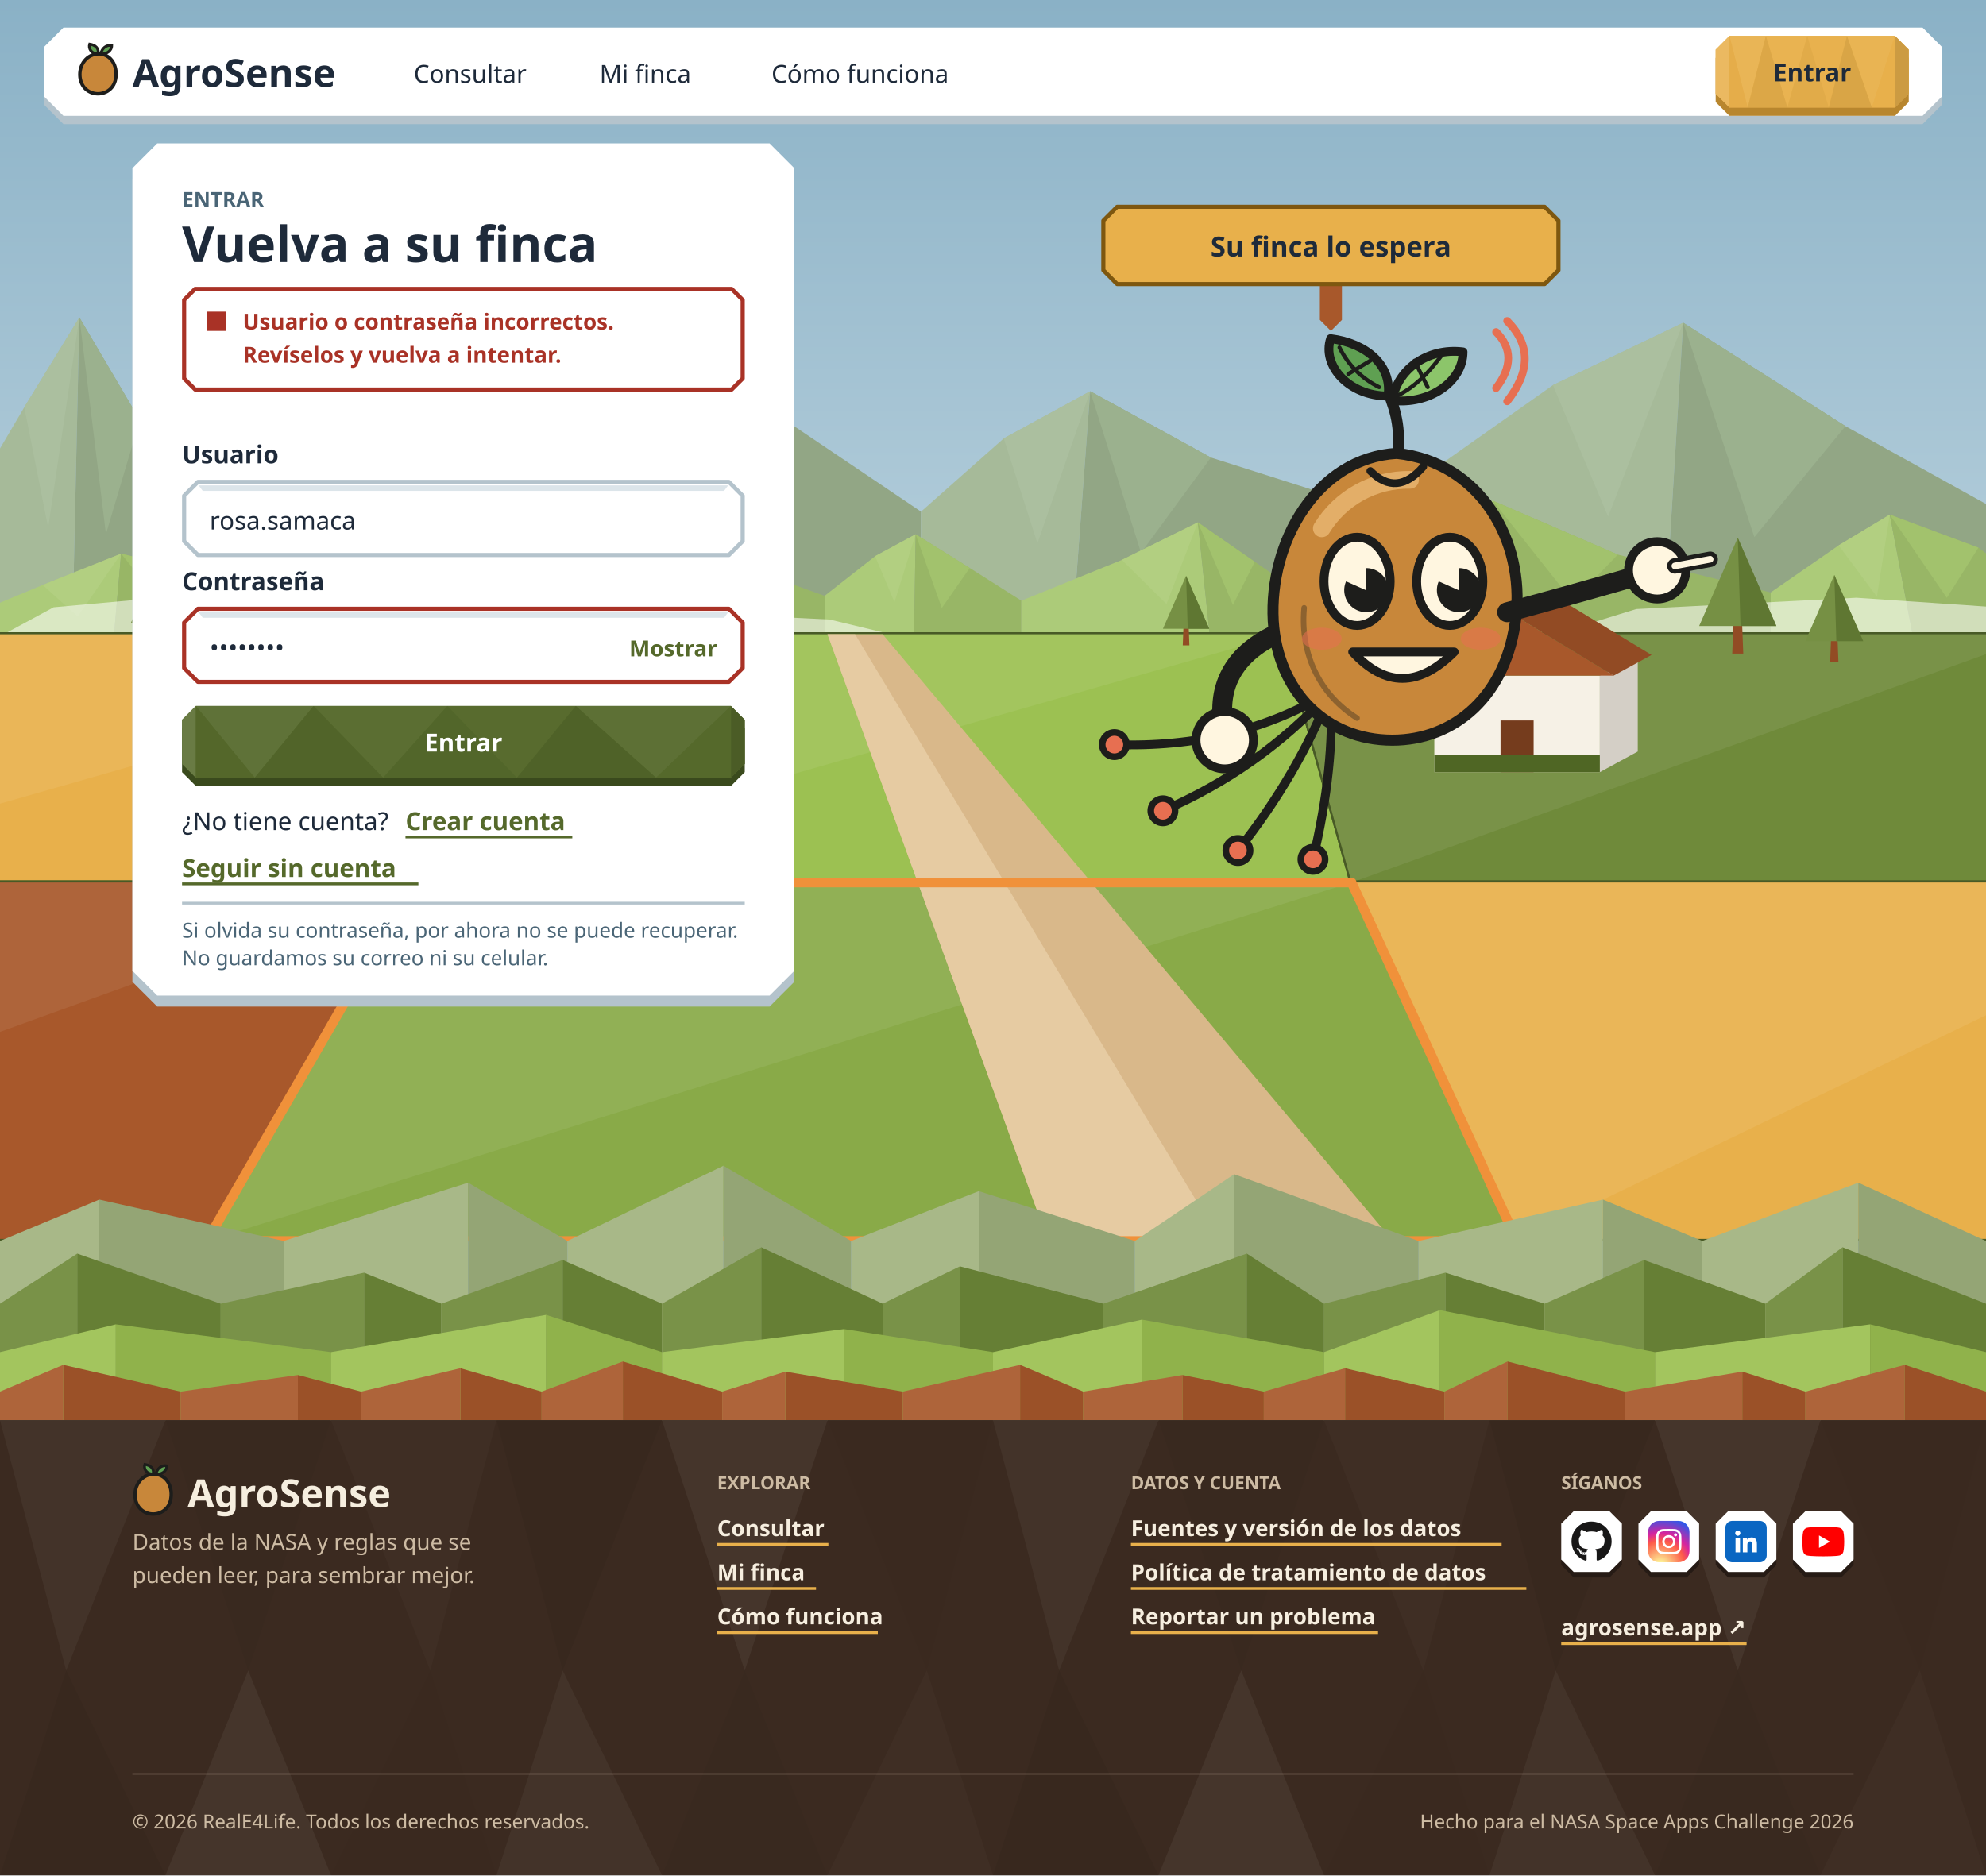
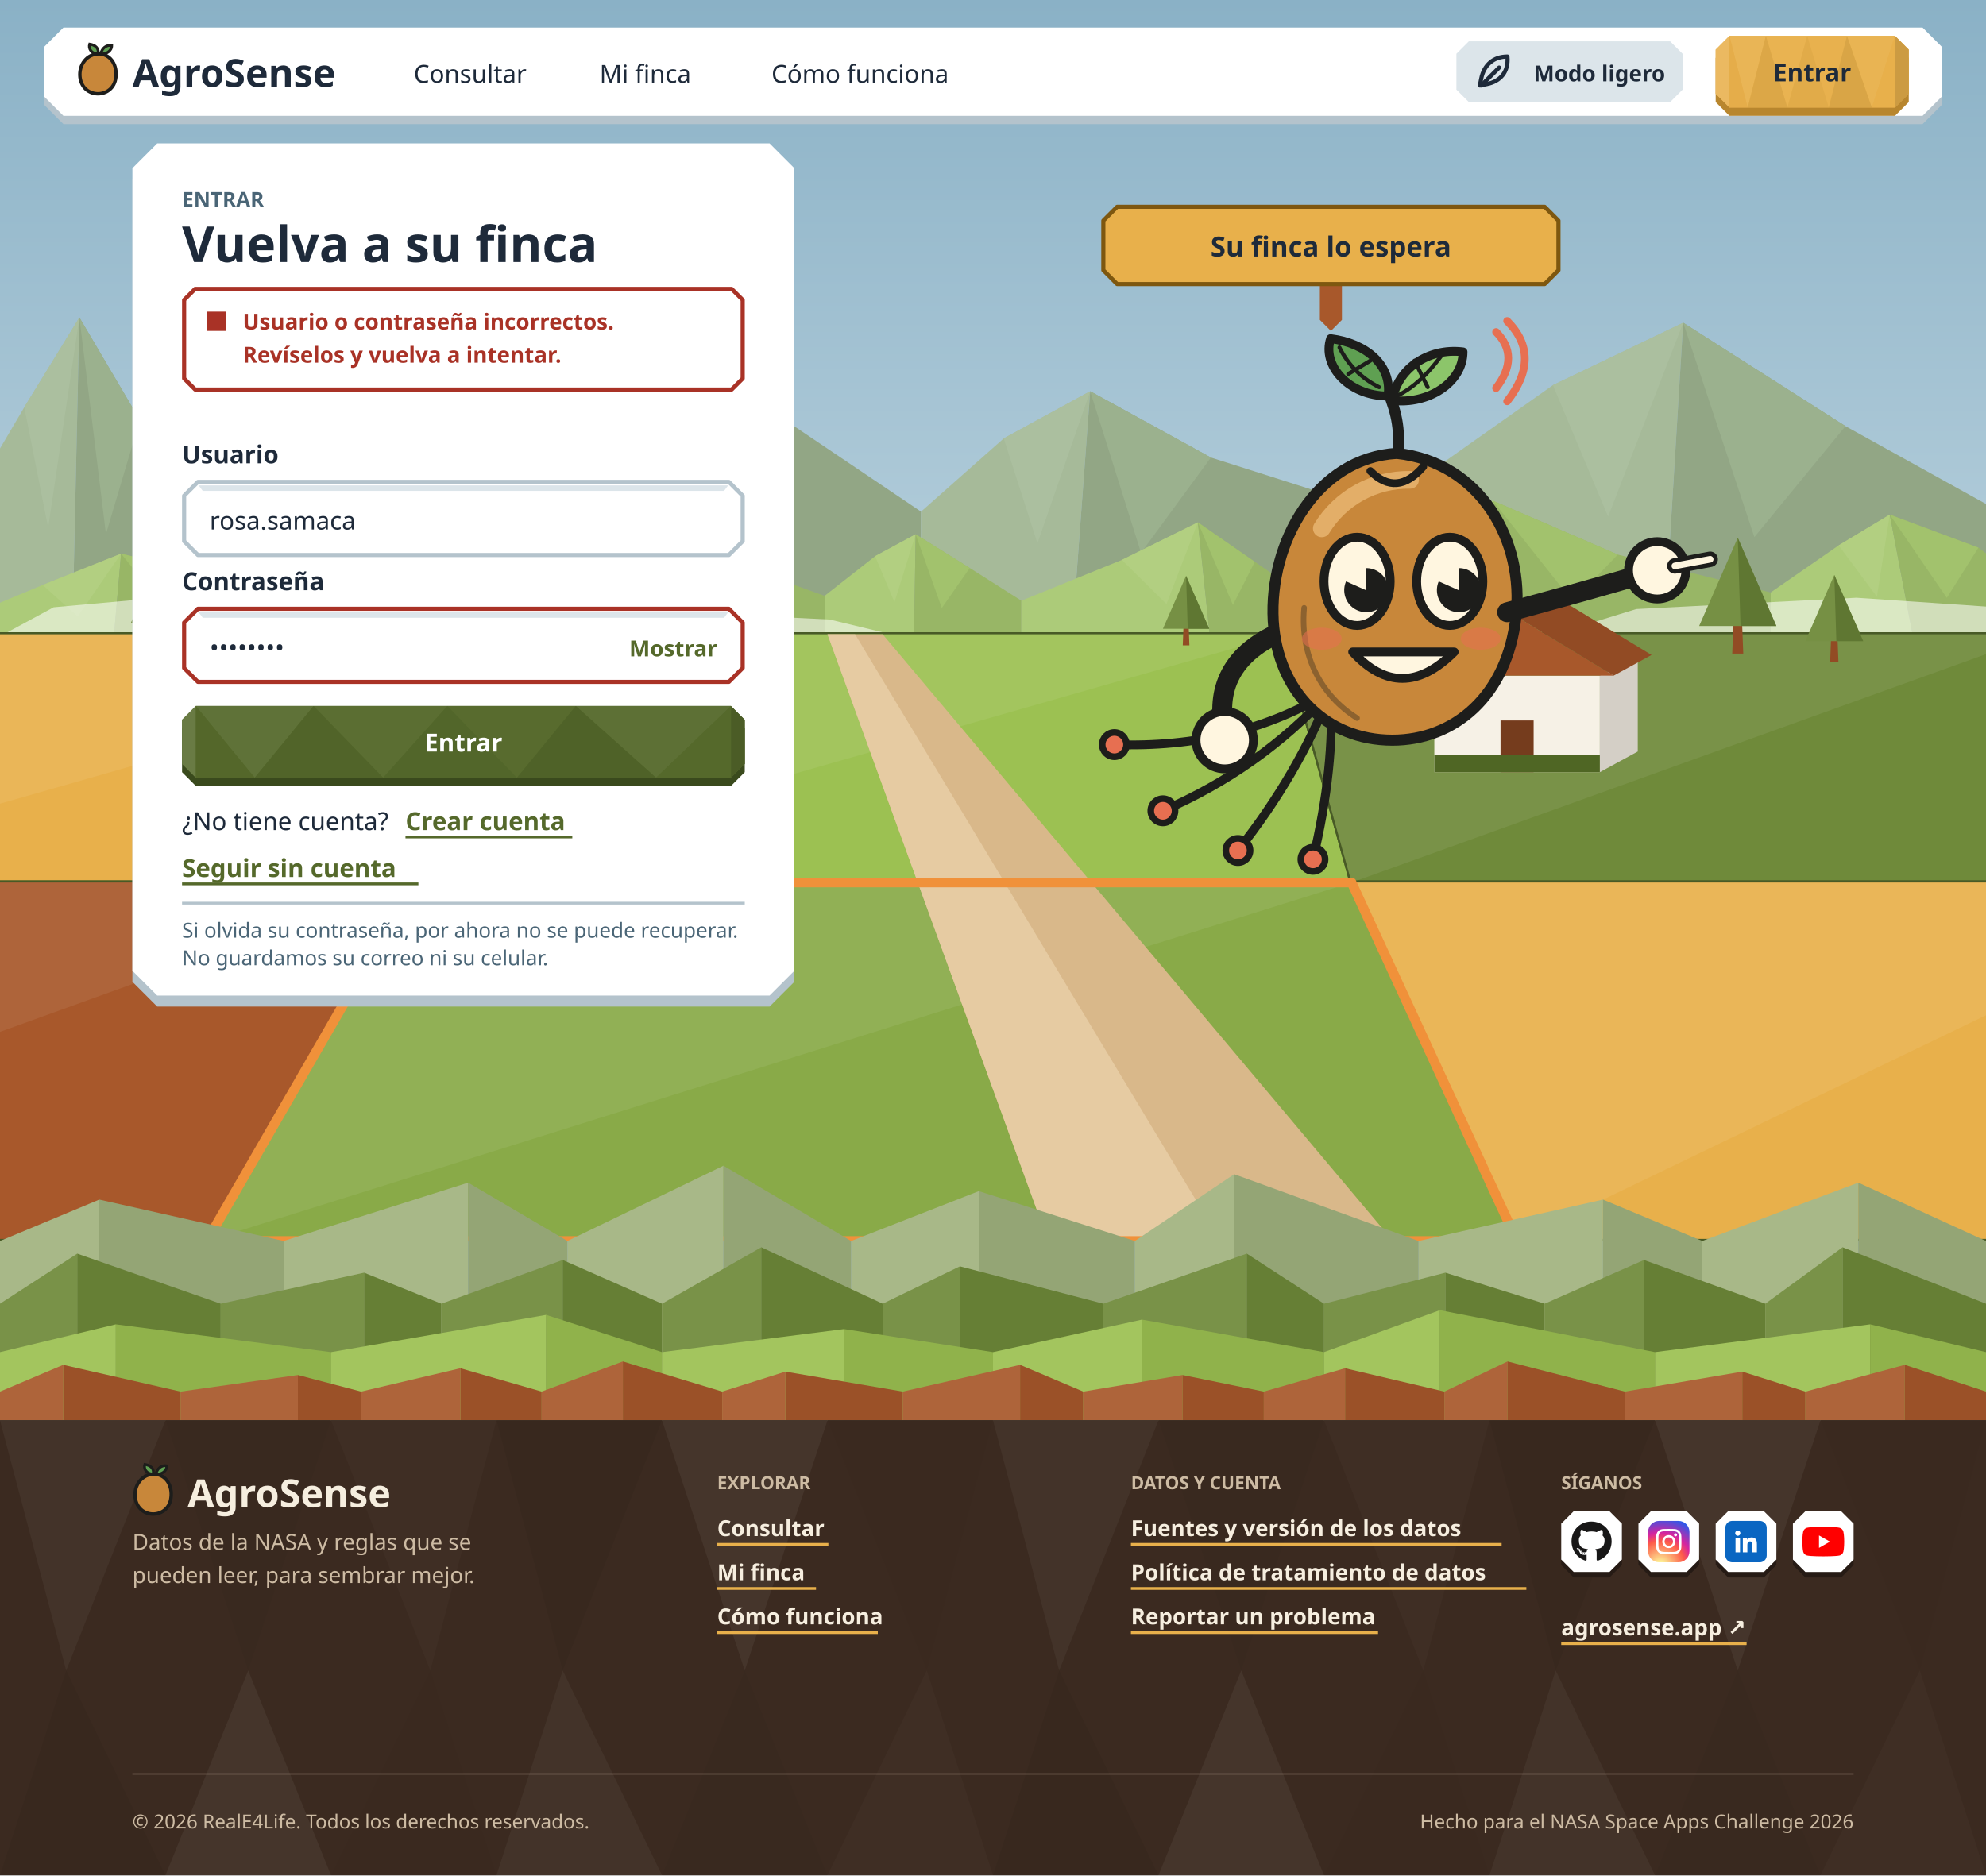
<svg xmlns="http://www.w3.org/2000/svg" width="1440" height="1360" viewBox="0 0 1440 1360">
  <rect width="1440" height="1360" fill="#8FA9B8" />
  <defs>
    <clipPath id="recorte-login-e">
      <rect width="1440" height="900" />
    </clipPath>
  </defs>
  <g id="fondo" clip-path="url(#recorte-login-e)">
    <g transform="translate(0 0) scale(1)">
      <g id="cielo">
        <defs>
          <linearGradient id="cielo-vereda" x1="0" y1="0" x2="0" y2="1">
            <stop offset="0" stop-color="#8AB1C6" />
            <stop offset="1" stop-color="#E0ECF1" />
          </linearGradient>
        </defs>
        <rect width="1440" height="900" fill="url(#cielo-vereda)" />
      </g>
      <g id="lejano">
        <polygon points="-40,393.222 17.606,295.331 57.566,230.245 52.22,470 -40,470" fill="#A6BA99" />
        <polygon points="57.566,230.245 101.401,304.605 158.177,381.239 158.177,470 52.22,470" fill="#92A685" />
        <polygon points="17.606,295.331 57.566,230.245 34.913,382.666" fill="#ABBF9F" />
        <polygon points="57.566,230.245 101.401,304.605 76.811,387.302" fill="#9BB18E" />
        <polygon points="158.177,381.239 303.641,266.091 410.507,187.566 409.388,470 158.177,470" fill="#A6BA99" />
        <polygon points="410.507,187.566 550.547,292.056 667.812,371.044 667.812,470 409.388,470" fill="#92A685" />
        <polygon points="303.641,266.091 410.507,187.566 356.514,368.045" fill="#ABBF9F" />
        <polygon points="410.507,187.566 550.547,292.056 479.967,381.028" fill="#9BB18E" />
        <polygon points="667.812,371.044 727.786,317.937 790.483,283.727 776.651,470 667.812,470" fill="#A6BA99" />
        <polygon points="790.483,283.727 877.992,331.801 997.726,369.864 997.726,470 776.651,470" fill="#92A685" />
        <polygon points="727.786,317.937 790.483,283.727 752.218,393.969" fill="#ABBF9F" />
        <polygon points="790.483,283.727 877.992,331.801 827.321,400.901" fill="#9BB18E" />
        <polygon points="997.726,369.864 1125.98,279.314 1220.45,234.059 1206.02,470 997.726,470" fill="#A6BA99" />
        <polygon points="1220.45,234.059 1338.11,309.047 1480,387.666 1480,470 1206.02,470" fill="#92A685" />
        <polygon points="1125.98,279.314 1220.45,234.059 1166,374.657" fill="#ABBF9F" />
        <polygon points="1220.45,234.059 1338.11,309.047 1272.06,389.524" fill="#9BB18E" />
      </g>
      <g id="medio">
        <polygon points="-40,453.72 30.942,424.23 87.808,401.53 81.83,470 -40,470" fill="#ACCB79" />
        <polygon points="87.808,401.53 163.929,419.574 252.098,432.524 252.098,470 81.83,470" fill="#98B666" />
        <polygon points="30.942,424.23 87.808,401.53 56.386,447.115" fill="#B2CF81" />
        <polygon points="87.808,401.53 163.929,419.574 122.879,444.787" fill="#A2C26D" />
        <polygon points="252.098,432.524 325.909,371.11 403.414,346.407 437.602,470 252.098,470" fill="#ACCB79" />
        <polygon points="403.414,346.407 505.675,398.93 597.892,432.128 597.892,470 437.602,470" fill="#98B666" />
        <polygon points="325.909,371.11 403.414,346.407 381.755,420.555" fill="#B2CF81" />
        <polygon points="403.414,346.407 505.675,398.93 471.639,434.465" fill="#A2C26D" />
        <polygon points="597.892,432.128 634.525,403.363 663.918,387.487 662.606,470 597.892,470" fill="#ACCB79" />
        <polygon points="663.918,387.487 703.137,411.9 740.58,435.632 740.58,470 662.606,470" fill="#98B666" />
        <polygon points="634.525,403.363 663.918,387.487 648.565,436.681" fill="#B2CF81" />
        <polygon points="663.918,387.487 703.137,411.9 682.871,440.95" fill="#A2C26D" />
        <polygon points="740.58,435.632 813.424,406.067 868.553,378.828 878.121,470 740.58,470" fill="#ACCB79" />
        <polygon points="868.553,378.828 909.824,407.404 961.824,443.19 961.824,470 878.121,470" fill="#98B666" />
        <polygon points="813.424,406.067 868.553,378.828 845.772,438.034" fill="#B2CF81" />
        <polygon points="868.553,378.828 909.824,407.404 893.973,438.702" fill="#A2C26D" />
        <polygon points="961.824,443.19 1028.1,401.533 1082.33,363.079 1107.51,470 961.824,470" fill="#ACCB79" />
        <polygon points="1082.33,363.079 1173.04,402.21 1283.86,429.665 1283.86,470 1107.51,470" fill="#98B666" />
        <polygon points="1028.1,401.533 1082.33,363.079 1067.81,435.767" fill="#B2CF81" />
        <polygon points="1082.33,363.079 1173.04,402.21 1140.27,436.105" fill="#A2C26D" />
        <polygon points="1283.86,429.665 1333.17,395.511 1370.22,373.223 1388.64,470 1283.86,470" fill="#ACCB79" />
        <polygon points="1370.22,373.223 1434.5,397.169 1480,431.419 1480,470 1388.64,470" fill="#98B666" />
        <polygon points="1333.17,395.511 1370.22,373.223 1360.9,432.756" fill="#B2CF81" />
        <polygon points="1370.22,373.223 1434.5,397.169 1411.57,433.585" fill="#A2C26D" />
      </g>
      <g id="niebla">
        <polygon points="1079.97,474.501 1186.41,441.699 1346.07,433.499 1527.01,445.8 1612.16,474.501" fill="#FFFFFF" fill-opacity="0.55" />
        <polygon points="241.935,465.794 327.561,446.923 456,442.206 601.563,449.282 670.064,465.794" fill="#FFFFFF" fill-opacity="0.55" />
        <polygon points="-28.161,476.647 38.872,440.412 139.422,431.353 253.379,444.941 307.006,476.647" fill="#FFFFFF" fill-opacity="0.55" />
      </g>
      <g id="parcelas">
        <polygon points="-40,460 430,460 300,640 -200,640" fill="#E8B04B" stroke="#485A26" stroke-width="3" stroke-linejoin="round" />
        <polygon points="-40,460 430,460 -200,640" fill="#EAB658" />
        <polygon points="430,460 930,460 980,640 300,640" fill="#9CC152" stroke="#485A26" stroke-width="3" stroke-linejoin="round" />
        <polygon points="430,460 930,460 300,640" fill="#A3C55E" />
        <polygon points="930,460 1480,460 1640,640 980,640" fill="#6F8A3A" stroke="#485A26" stroke-width="3" stroke-linejoin="round" />
        <polygon points="930,460 1480,460 980,640" fill="#799248" />
        <polygon points="-200,640 300,640 150,900 -420,900" fill="#A8582B" stroke="#485A26" stroke-width="3" stroke-linejoin="round" />
        <polygon points="-200,640 300,640 -420,900" fill="#AE643A" />
        <polygon points="300,640 980,640 1100,900 150,900" fill="#89AA48" stroke="#485A26" stroke-width="3" stroke-linejoin="round" />
        <polygon points="300,640 980,640 150,900" fill="#91B055" />
        <polygon points="980,640 1640,640 1900,900 1100,900" fill="#E8B04B" stroke="#485A26" stroke-width="3" stroke-linejoin="round" />
        <polygon points="980,640 1640,640 1100,900" fill="#EAB658" />
      </g>
      <g id="camino">
        <polygon points="600,460 640,460 1010,900 760,900" fill="#D9B88A" />
        <polygon points="600,460 620,460 885,900 760,900" fill="#E6CBA2" />
      </g>
      <g id="arboles">
        <polygon points="116.4,470 123.6,470 122.7,446.6 117.3,446.6" fill="#924B24" />
        <polygon points="120,394.4 145.2,452 94.8,452" fill="#769044" />
        <polygon points="120,394.4 145.2,452 121.8,452" fill="#5F7732" />
        <polygon points="187.2,476 192.8,476 192.1,457.8 187.9,457.8" fill="#924B24" />
        <polygon points="190,417.2 209.6,462 170.4,462" fill="#769044" />
        <polygon points="190,417.2 209.6,462 191.4,462" fill="#5F7732" />
        <polygon points="1256,474 1264,474 1263,448 1257,448" fill="#924B24" />
        <polygon points="1260,390 1288,454 1232,454" fill="#769044" />
        <polygon points="1260,390 1288,454 1262,454" fill="#5F7732" />
        <polygon points="1327,480 1333,480 1332.25,460.5 1327.75,460.5" fill="#924B24" />
        <polygon points="1330,417 1351,465 1309,465" fill="#769044" />
        <polygon points="1330,417 1351,465 1331.5,465" fill="#5F7732" />
        <polygon points="857.6,468 862.4,468 861.8,452.4 858.2,452.4" fill="#924B24" />
        <polygon points="860,417.6 876.8,456 843.2,456" fill="#769044" />
        <polygon points="860,417.6 876.8,456 861.2,456" fill="#5F7732" />
      </g>
      <g id="casa">
        <polygon points="1040,490 1160,490 1160,560 1040,560" fill="#F6F1E6" />
        <polygon points="1160,490 1187.5,475 1187.5,545 1160,560" fill="#D4CFC6" />
        <polygon points="1030,490 1100,447.5 1170,490" fill="#A8582B" />
        <polygon points="1100,447.5 1170,490 1197.5,475 1127.5,432.5" fill="#924B24" />
        <polygon points="1088,522.5 1112,522.5 1112,560 1088,560" fill="#753C1D" />
        <polygon points="1040,547.5 1160,547.5 1160,560 1040,560" fill="#4F6624" />
      </g>
      <g id="lote-resaltado">
        <polygon points="300,640 980,640 1100,900 150,900" fill="none" stroke="#F0913A" stroke-width="7" stroke-linejoin="round" />
      </g>
    </g>
  </g>
  <g id="barra" transform="translate(0 0)">
    <polygon points="46,26 1394,26 1408,40 1408,76 1394,90 46,90 32,76 32,40" fill="#B4C3CC" />
    <polygon points="46,20 1394,20 1408,34 1408,70 1394,84 46,84 32,70 32,34" fill="#FFFFFF" />
    <g id="marca" transform="translate(56 30)">
      <path d="M16 9c9 .6 13 9 12 17-.8 8-7 12-13 12S3 34 2 26C1 17 7 9 16 9z" fill="#C8873A" stroke="#1D1D1B" stroke-width="2.5" />
      <path d="M15 9c-5 0-7-4-6-7 4 .6 7 3 6 7zm2 0c4 .6 8-2 8-6-4-.6-7 2-8 6z" fill="#5FA052" stroke="#1D1D1B" stroke-width="2" />
      <text x="40" y="33" font-family="Fredoka" font-weight="600" font-size="28" fill="#1E2A3A" text-anchor="start">AgroSense</text>
    </g>
    <text x="300" y="60" font-family="Atkinson Hyperlegible" font-weight="400" font-size="18" fill="#1E2A3A" text-anchor="start">Consultar</text>
    <text x="434.72" y="60" font-family="Atkinson Hyperlegible" font-weight="400" font-size="18" fill="#1E2A3A" text-anchor="start">Mi finca</text>
    <text x="559.36" y="60" font-family="Atkinson Hyperlegible" font-weight="400" font-size="18" fill="#1E2A3A" text-anchor="start">Cómo funciona</text>
+     <g id="boton-modo-ligero" transform="translate(1056 30)">
+       <polygon points="9,0 155,0 164,9 164,35 155,44 9,44 0,35 0,9" fill="#DCE5EA" />
+       <g transform="translate(6 0)">
+         <path d="M31 11C21 11 14 17 12 27l-1 5 5-1c10-2 16-9 15-20z" fill="none" stroke="#1E2A3A" stroke-width="3" stroke-linejoin="round" />
+         <path d="M12 32 25 19" stroke="#1E2A3A" stroke-width="3" stroke-linecap="round" />
+       </g>
+       <text x="56" y="29" font-family="Atkinson Hyperlegible" font-weight="700" font-size="16" fill="#1E2A3A" text-anchor="start">Modo ligero</text>
+     </g>
    <g id="boton-secondary" transform="translate(1244 26)">
      <polygon points="10,6 130,6 140,16 140,48 130,58 10,58 0,48 0,16" fill="#B8862E" />
      <polygon points="10,0 130,0 140,10 140,42 130,52 10,52 0,42 0,10" fill="#E8B04B" />
      <polygon points="10,0 10,52 0,42 0,10" fill="#EBB961" />
      <polygon points="130,0 140,10 140,42 130,52" fill="#CC9B42" />
      <polygon points="10,0 36.4,0 23.2,52" fill="#E9B556" />
      <polygon points="10,0 23.2,52 10,52" fill="#E5AD4A" />
      <polygon points="36.4,0 66.4,0 52,52" fill="#E9B351" />
      <polygon points="36.4,0 52,52 23.2,52" fill="#DCA747" />
      <polygon points="66.4,0 95.2,0 82,52" fill="#E8B14E" />
      <polygon points="66.4,0 82,52 52,52" fill="#E1AB49" />
      <polygon points="95.2,0 130,0 113.2,52" fill="#E9B453" />
      <polygon points="95.2,0 113.2,52 82,52" fill="#D9A546" />
      <polygon points="130,0 130,52 113.2,52" fill="#E8B04B" />
      <text x="70" y="33" font-family="Atkinson Hyperlegible" font-weight="700" font-size="18" fill="#1E2A3A" text-anchor="middle">Entrar</text>
    </g>
  </g>
  <g id="letrero" transform="translate(800 150)">
    <polygon points="157,52 173,52 173,82 165,90 157,82" fill="#A8582B" />
    <polygon points="10,0 320,0 330,10 330,46 320,56 10,56 0,46 0,10" fill="#E8B04B" stroke="#7E570F" stroke-width="3" stroke-linejoin="round" />
    <text x="165" y="36" font-family="Atkinson Hyperlegible" font-weight="700" font-size="20" fill="#1E2A3A" text-anchor="middle">Su finca lo espera</text>
  </g>
  <g id="mascota" transform="translate(760 236) scale(1.6)">
    <g id="semilla" transform="translate(0 0)">
      <path d="M128 166 Q85 192 30 190" fill="none" stroke="#1D1D1B" stroke-width="4" stroke-linecap="round" stroke-linejoin="round" />
      <circle cx="30" cy="190" r="5.5" fill="#E76F51" stroke="#1D1D1B" stroke-width="3" />
      <path d="M128 166 Q96 201 52 220" fill="none" stroke="#1D1D1B" stroke-width="4" stroke-linecap="round" stroke-linejoin="round" />
      <circle cx="52" cy="220" r="5.5" fill="#E76F51" stroke="#1D1D1B" stroke-width="3" />
      <path d="M128 166 Q113 204 86 238" fill="none" stroke="#1D1D1B" stroke-width="4" stroke-linecap="round" stroke-linejoin="round" />
      <circle cx="86" cy="238" r="5.5" fill="#E76F51" stroke="#1D1D1B" stroke-width="3" />
      <path d="M128 166 Q130 200 120 242" fill="none" stroke="#1D1D1B" stroke-width="4" stroke-linecap="round" stroke-linejoin="round" />
      <circle cx="120" cy="242" r="5.5" fill="#E76F51" stroke="#1D1D1B" stroke-width="3" />
      <path d="M108 138 C82 148 76 166 80 184" fill="none" stroke="#1D1D1B" stroke-width="9" stroke-linecap="round" stroke-linejoin="round" />
      <circle cx="80" cy="188" r="13" fill="#FFF6E0" stroke="#1D1D1B" stroke-width="4" />
      <path d="M158 62 C160 48 158 40 154 30" fill="none" stroke="#1D1D1B" stroke-width="5" stroke-linecap="round" stroke-linejoin="round" />
      <path d="M154 32 C136 32 124 18 128 6 C144 8 156 18 154 32Z" fill="#5FA052" stroke="#1D1D1B" stroke-width="4" stroke-linecap="round" stroke-linejoin="round" />
      <path d="M156 34 C172 36 188 26 188 12 C172 10 158 20 156 34Z" fill="#8CC56A" stroke="#1D1D1B" stroke-width="4" stroke-linecap="round" stroke-linejoin="round" />
      <path d="M150 28 C142 24 136 18 132 10 M146 16 L136 22 M178 14 C172 22 166 28 158 32 M172 28 L166 16" fill="none" stroke="#1D1D1B" stroke-width="1.8" stroke-linecap="round" stroke-linejoin="round" />
      <path d="M203 3 Q214 14 203 28.4" fill="none" stroke="#E76F51" stroke-width="3.5" stroke-linecap="round" stroke-linejoin="round" />
      <path d="M208 -2 Q224 14 208 34.4" fill="none" stroke="#E76F51" stroke-width="3.5" stroke-linecap="round" stroke-linejoin="round" />
      <path d="M158 58 C196 62 216 98 212 132 C208 168 184 188 156 188 C126 188 104 166 102 134 C100 98 122 60 158 58Z" fill="#C8873A" stroke="#1D1D1B" stroke-width="5" stroke-linecap="round" stroke-linejoin="round" />
      <path d="M124 92 A46 46 0 0 1 164 70" fill="none" stroke="#E3AE68" stroke-width="8" stroke-linecap="round" stroke-linejoin="round" />
      <path d="M116 128 C114 150 124 168 140 178" fill="none" stroke="#1D1D1B" stroke-width="2.5" stroke-linecap="round" stroke-linejoin="round" opacity="0.35" />
      <path d="M146 66 Q158 78 170 64" fill="none" stroke="#1D1D1B" stroke-width="3.5" stroke-linecap="round" stroke-linejoin="round" />
      <ellipse cx="124" cy="142" rx="9" ry="5" fill="#E76F51" opacity="0.55" />
      <ellipse cx="196" cy="142" rx="9" ry="5" fill="#E76F51" opacity="0.55" />
      <ellipse cx="140" cy="116" rx="15" ry="20" fill="#FFF6E0" stroke="#1D1D1B" stroke-width="4" />
      <path d="M144 120 m0 -10 a10 10 0 1 1 -9 6 l9 4Z" fill="#1D1D1B" />
      <ellipse cx="182" cy="116" rx="15" ry="20" fill="#FFF6E0" stroke="#1D1D1B" stroke-width="4" />
      <path d="M186 120 m0 -10 a10 10 0 1 1 -9 6 l9 4Z" fill="#1D1D1B" />
      <path d="M138 148 Q160 172 184 148Z" fill="#FFF6E0" stroke="#1D1D1B" stroke-width="4" stroke-linecap="round" stroke-linejoin="round" />
      <path d="M208 130 C230 124 252 118 272 112" fill="none" stroke="#1D1D1B" stroke-width="9" stroke-linecap="round" stroke-linejoin="round" />
      <circle cx="276" cy="111" r="13" fill="#FFF6E0" stroke="#1D1D1B" stroke-width="4" />
      <path d="M284 109 l16 -3" fill="none" stroke="#1D1D1B" stroke-width="7" stroke-linecap="round" stroke-linejoin="round" />
      <path d="M284 109 l16 -3" fill="none" stroke="#FFF6E0" stroke-width="3" stroke-linecap="round" stroke-linejoin="round" />
    </g>
  </g>
  <g id="tarjeta" transform="translate(96 104)">
    <polygon points="18,8 462,8 480,26 480,608 462,626 18,626 0,608 0,26" fill="#B4C3CC" />
    <polygon points="18,0 462,0 480,18 480,600 462,618 18,618 0,600 0,18" fill="#FFFFFF" />
  </g>
  <g id="contenido" transform="translate(96 104)">
    <text x="36" y="46" font-family="Atkinson Hyperlegible" font-weight="700" font-size="15" fill="#4A6576" text-anchor="start">ENTRAR</text>
    <text x="36" y="86" font-family="Fredoka" font-weight="600" font-size="36" fill="#1E2A3A" text-anchor="start">Vuelva a su finca</text>
    <g id="aviso-error" transform="translate(36 104)">
      <polygon points="9.5,1.5 398.5,1.5 406.5,9.5 406.5,66.5 398.5,74.5 9.5,74.5 1.5,66.5 1.5,9.5" fill="#FFFFFF" stroke="#A93226" stroke-width="3" stroke-linejoin="round" />
      <polygon points="18,18 32,18 32,32 18,32" fill="#A93226" />
      <text x="44" y="31" font-family="Atkinson Hyperlegible" font-weight="700" font-size="16" fill="#A93226" text-anchor="start">Usuario o contraseña incorrectos.</text>
      <text x="44" y="55" font-family="Atkinson Hyperlegible" font-weight="700" font-size="16" fill="#A93226" text-anchor="start">Revíselos y vuelva a intentar.</text>
    </g>
    <g id="campo-usuario" transform="translate(36 232)">
      <text x="0" y="0" font-family="Atkinson Hyperlegible" font-weight="700" font-size="18" fill="#1E2A3A" text-anchor="start">Usuario</text>
      <polygon points="11.5,13.5 396.5,13.5 406.5,23.5 406.5,56.5 396.5,66.5 11.5,66.5 1.5,56.5 1.5,23.5" fill="#FFFFFF" stroke="#B4C3CC" stroke-width="3" stroke-linejoin="round" />
      <polygon points="12,16 396,16 393,20 15,20" fill="#DCE5EA" />
      <text x="20" y="48" font-family="Atkinson Hyperlegible" font-weight="400" font-size="18" fill="#1E2A3A" text-anchor="start">rosa.samaca</text>
    </g>
    <g id="campo-contrasena" transform="translate(36 324)">
      <text x="0" y="0" font-family="Atkinson Hyperlegible" font-weight="700" font-size="18" fill="#1E2A3A" text-anchor="start">Contraseña</text>
      <polygon points="11.5,13.5 396.5,13.5 406.5,23.5 406.5,56.5 396.5,66.5 11.5,66.5 1.5,56.5 1.5,23.5" fill="#FFFFFF" stroke="#A93226" stroke-width="3" stroke-linejoin="round" />
      <polygon points="12,16 396,16 393,20 15,20" fill="#DCE5EA" />
      <text x="20" y="48" font-family="Atkinson Hyperlegible" font-weight="400" font-size="18" fill="#1E2A3A" text-anchor="start">••••••••</text>
      <text x="388" y="48" font-family="Atkinson Hyperlegible" font-weight="700" font-size="16" fill="#55692B" text-anchor="end">Mostrar</text>
    </g>
    <g id="boton-primary" transform="translate(36 408)">
      <polygon points="10,6 398,6 408,16 408,48 398,58 10,58 0,48 0,16" fill="#3A4A1D" />
      <polygon points="10,0 398,0 408,10 408,42 398,52 10,52 0,42 0,10" fill="#55692B" />
      <polygon points="10,0 10,52 0,42 0,10" fill="#697B44" />
      <polygon points="398,0 408,10 408,42 398,52" fill="#4B5C26" />
      <polygon points="10,0 95.36,0 52.68,52" fill="#5F7238" />
      <polygon points="10,0 52.68,52 10,52" fill="#54672A" />
      <polygon points="95.36,0 192.36,0 145.8,52" fill="#5B6E32" />
      <polygon points="95.36,0 145.8,52 52.68,52" fill="#516429" />
      <polygon points="192.36,0 285.48,0 242.8,52" fill="#586B2E" />
      <polygon points="192.36,0 242.8,52 145.8,52" fill="#52662A" />
      <polygon points="285.48,0 398,0 343.68,52" fill="#5D7035" />
      <polygon points="285.48,0 343.68,52 242.8,52" fill="#4F6228" />
      <polygon points="398,0 398,52 343.68,52" fill="#55692B" />
      <text x="204" y="33" font-family="Atkinson Hyperlegible" font-weight="700" font-size="18" fill="#FFFFFF" text-anchor="middle">Entrar</text>
    </g>
    <text x="36" y="498" font-family="Atkinson Hyperlegible" font-weight="400" font-size="18" fill="#1E2A3A" text-anchor="start">¿No tiene cuenta?</text>
    <text x="198" y="498" font-family="Atkinson Hyperlegible" font-weight="700" font-size="18" fill="#55692B" text-anchor="start">Crear cuenta</text>
    <rect x="198" y="502" width="120.96" height="2" fill="#55692B" />
    <text x="36" y="532" font-family="Atkinson Hyperlegible" font-weight="700" font-size="18" fill="#55692B" text-anchor="start">Seguir sin cuenta</text>
    <rect x="36" y="536" width="171.36" height="2" fill="#55692B" />
    <rect x="36" y="550" width="408" height="2" fill="#B4C3CC" />
    <text x="36" y="576" font-family="Atkinson Hyperlegible" font-weight="400" font-size="15" fill="#4A6576" text-anchor="start">Si olvida su contraseña, por ahora no se puede recuperar.</text>
    <text x="36" y="596" font-family="Atkinson Hyperlegible" font-weight="400" font-size="15" fill="#4A6576" text-anchor="start">No guardamos su correo ni su celular.</text>
  </g>
  <g id="pie" transform="translate(0 900)">
    <rect x="0" y="0" width="1440" height="130" fill="#8FA9B8" />
    <polygon points="0,0 72,-30.03 72,130 0,130" fill="#A8B888" />
    <polygon points="72,-30.03 205.714,0 205.714,130 72,130" fill="#94A575" />
    <polygon points="205.714,0 339.429,-42.315 339.429,130 205.714,130" fill="#A8B888" />
    <polygon points="339.429,-42.315 411.429,0 411.429,130 339.429,130" fill="#94A575" />
    <polygon points="411.429,0 524.571,-54.6 524.571,130 411.429,130" fill="#A8B888" />
    <polygon points="524.571,-54.6 617.143,0 617.143,130 524.571,130" fill="#94A575" />
    <polygon points="617.143,0 709.714,-36.172 709.714,130 617.143,130" fill="#A8B888" />
    <polygon points="709.714,-36.172 822.857,0 822.857,130 709.714,130" fill="#94A575" />
    <polygon points="822.857,0 894.857,-48.458 894.857,130 822.857,130" fill="#A8B888" />
    <polygon points="894.857,-48.458 1028.57,0 1028.57,130 894.857,130" fill="#94A575" />
    <polygon points="1028.57,0 1162.29,-30.03 1162.29,130 1028.57,130" fill="#A8B888" />
    <polygon points="1162.29,-30.03 1234.29,0 1234.29,130 1162.29,130" fill="#94A575" />
    <polygon points="1234.29,0 1347.43,-42.315 1347.43,130 1234.29,130" fill="#A8B888" />
    <polygon points="1347.43,-42.315 1440,0 1440,130 1347.43,130" fill="#94A575" />
    <polygon points="0,45.5 56,9.157 56,130 0,130" fill="#799248" />
    <polygon points="56,9.157 160,45.5 160,130 56,130" fill="#667F35" />
    <polygon points="160,45.5 264,22.977 264,130 160,130" fill="#799248" />
    <polygon points="264,22.977 320,45.5 320,130 264,130" fill="#667F35" />
    <polygon points="320,45.5 408,13.764 408,130 320,130" fill="#799248" />
    <polygon points="408,13.764 480,45.5 480,130 408,130" fill="#667F35" />
    <polygon points="480,45.5 552,4.55 552,130 480,130" fill="#799248" />
    <polygon points="552,4.55 640,45.5 640,130 552,130" fill="#667F35" />
    <polygon points="640,45.5 696,18.371 696,130 640,130" fill="#799248" />
    <polygon points="696,18.371 800,45.5 800,130 696,130" fill="#667F35" />
    <polygon points="800,45.5 904,9.157 904,130 800,130" fill="#799248" />
    <polygon points="904,9.157 960,45.5 960,130 904,130" fill="#667F35" />
    <polygon points="960,45.5 1048,22.977 1048,130 960,130" fill="#799248" />
    <polygon points="1048,22.977 1120,45.5 1120,130 1048,130" fill="#667F35" />
    <polygon points="1120,45.5 1192,13.764 1192,130 1120,130" fill="#799248" />
    <polygon points="1192,13.764 1280,45.5 1280,130 1192,130" fill="#667F35" />
    <polygon points="1280,45.5 1336,4.55 1336,130 1280,130" fill="#799248" />
    <polygon points="1336,4.55 1440,45.5 1440,130 1336,130" fill="#667F35" />
    <polygon points="0,80.6 84,60.447 84,130 0,130" fill="#A3C55E" />
    <polygon points="84,60.447 240,80.6 240,130 84,130" fill="#90B24B" />
    <polygon points="240,80.6 396,53.602 396,130 240,130" fill="#A3C55E" />
    <polygon points="396,53.602 480,80.6 480,130 396,130" fill="#90B24B" />
    <polygon points="480,80.6 612,63.869 612,130 480,130" fill="#A3C55E" />
    <polygon points="612,63.869 720,80.6 720,130 612,130" fill="#90B24B" />
    <polygon points="720,80.6 828,57.025 828,130 720,130" fill="#A3C55E" />
    <polygon points="828,57.025 960,80.6 960,130 828,130" fill="#90B24B" />
    <polygon points="960,80.6 1044,50.18 1044,130 960,130" fill="#A3C55E" />
    <polygon points="1044,50.18 1200,80.6 1200,130 1044,130" fill="#90B24B" />
    <polygon points="1200,80.6 1356,60.447 1356,130 1200,130" fill="#A3C55E" />
    <polygon points="1356,60.447 1440,80.6 1440,130 1356,130" fill="#90B24B" />
    <polygon points="0,109.2 45.818,89.817 45.818,130 0,130" fill="#AE643A" />
    <polygon points="45.818,89.817 130.909,109.2 130.909,130 45.818,130" fill="#9B5128" />
    <polygon points="130.909,109.2 216,97.188 216,130 130.909,130" fill="#AE643A" />
    <polygon points="216,97.188 261.818,109.2 261.818,130 216,130" fill="#9B5128" />
    <polygon points="261.818,109.2 333.818,92.274 333.818,130 261.818,130" fill="#AE643A" />
    <polygon points="333.818,92.274 392.727,109.2 392.727,130 333.818,130" fill="#9B5128" />
    <polygon points="392.727,109.2 451.636,87.36 451.636,130 392.727,130" fill="#AE643A" />
    <polygon points="451.636,87.36 523.636,109.2 523.636,130 451.636,130" fill="#9B5128" />
    <polygon points="523.636,109.2 569.455,94.731 569.455,130 523.636,130" fill="#AE643A" />
    <polygon points="569.455,94.731 654.545,109.2 654.545,130 569.455,130" fill="#9B5128" />
    <polygon points="654.545,109.2 739.636,89.817 739.636,130 654.545,130" fill="#AE643A" />
    <polygon points="739.636,89.817 785.455,109.2 785.455,130 739.636,130" fill="#9B5128" />
    <polygon points="785.455,109.2 857.455,97.188 857.455,130 785.455,130" fill="#AE643A" />
    <polygon points="857.455,97.188 916.364,109.2 916.364,130 857.455,130" fill="#9B5128" />
    <polygon points="916.364,109.2 975.273,92.274 975.273,130 916.364,130" fill="#AE643A" />
    <polygon points="975.273,92.274 1047.27,109.2 1047.27,130 975.273,130" fill="#9B5128" />
    <polygon points="1047.27,109.2 1093.09,87.36 1093.09,130 1047.27,130" fill="#AE643A" />
    <polygon points="1093.09,87.36 1178.18,109.2 1178.18,130 1093.09,130" fill="#9B5128" />
    <polygon points="1178.18,109.2 1263.27,94.731 1263.27,130 1178.18,130" fill="#AE643A" />
    <polygon points="1263.27,94.731 1309.09,109.2 1309.09,130 1263.27,130" fill="#9B5128" />
    <polygon points="1309.09,109.2 1381.09,89.817 1381.09,130 1309.09,130" fill="#AE643A" />
    <polygon points="1381.09,89.817 1440,109.2 1440,130 1381.09,130" fill="#9B5128" />
    <rect x="0" y="130" width="1440" height="330" fill="#3B2A20" />
    <polygon points="0,130 120,130 48,311.5" fill="#433329" />
    <polygon points="48,311.5 120,460 0,460" fill="#38281E" />
    <polygon points="120,130 240,130 180,311.5" fill="#39291F" />
    <polygon points="180,311.5 240,460 120,460" fill="#45352B" />
    <polygon points="240,130 360,130 312,311.5" fill="#3F2E24" />
    <polygon points="312,311.5 360,460 240,460" fill="#3A291F" />
    <polygon points="360,130 480,130 408,311.5" fill="#38281E" />
    <polygon points="408,311.5 480,460 360,460" fill="#433329" />
    <polygon points="480,130 600,130 540,311.5" fill="#45352B" />
    <polygon points="540,311.5 600,460 480,460" fill="#39291F" />
    <polygon points="600,130 720,130 672,311.5" fill="#3A291F" />
    <polygon points="672,311.5 720,460 600,460" fill="#3F2E24" />
    <polygon points="720,130 840,130 768,311.5" fill="#433329" />
    <polygon points="768,311.5 840,460 720,460" fill="#38281E" />
    <polygon points="840,130 960,130 900,311.5" fill="#39291F" />
    <polygon points="900,311.5 960,460 840,460" fill="#45352B" />
    <polygon points="960,130 1080,130 1032,311.5" fill="#3F2E24" />
    <polygon points="1032,311.5 1080,460 960,460" fill="#3A291F" />
    <polygon points="1080,130 1200,130 1128,311.5" fill="#38281E" />
    <polygon points="1128,311.5 1200,460 1080,460" fill="#433329" />
    <polygon points="1200,130 1320,130 1260,311.5" fill="#45352B" />
    <polygon points="1260,311.5 1320,460 1200,460" fill="#39291F" />
    <polygon points="1320,130 1440,130 1392,311.5" fill="#3A291F" />
    <polygon points="1392,311.5 1440,460 1320,460" fill="#3F2E24" />
    <g id="marca" transform="translate(96 160)">
      <path d="M16 9c9 .6 13 9 12 17-.8 8-7 12-13 12S3 34 2 26C1 17 7 9 16 9z" fill="#C8873A" stroke="#1D1D1B" stroke-width="2.5" />
      <path d="M15 9c-5 0-7-4-6-7 4 .6 7 3 6 7zm2 0c4 .6 8-2 8-6-4-.6-7 2-8 6z" fill="#5FA052" stroke="#1D1D1B" stroke-width="2" />
      <text x="40" y="33" font-family="Fredoka" font-weight="600" font-size="28" fill="#F6EEDF" text-anchor="start">AgroSense</text>
    </g>
    <text x="96" y="224" font-family="Atkinson Hyperlegible" font-weight="400" font-size="16" fill="#CDBBA3" text-anchor="start">Datos de la NASA y reglas que se</text>
    <text x="96" y="248" font-family="Atkinson Hyperlegible" font-weight="400" font-size="16" fill="#CDBBA3" text-anchor="start">pueden leer, para sembrar mejor.</text>
    <text x="520" y="180" font-family="Atkinson Hyperlegible" font-weight="700" font-size="13" fill="#CDBBA3" text-anchor="start">EXPLORAR</text>
    <text x="520" y="214" font-family="Atkinson Hyperlegible" font-weight="700" font-size="16" fill="#F6EEDF" text-anchor="start">Consultar</text>
    <rect x="520" y="219" width="80.64" height="2" fill="#E8B04B" />
    <text x="520" y="246" font-family="Atkinson Hyperlegible" font-weight="700" font-size="16" fill="#F6EEDF" text-anchor="start">Mi finca</text>
    <rect x="520" y="251" width="71.68" height="2" fill="#E8B04B" />
    <text x="520" y="278" font-family="Atkinson Hyperlegible" font-weight="700" font-size="16" fill="#F6EEDF" text-anchor="start">Cómo funciona</text>
    <rect x="520" y="283" width="116.48" height="2" fill="#E8B04B" />
    <text x="820" y="180" font-family="Atkinson Hyperlegible" font-weight="700" font-size="13" fill="#CDBBA3" text-anchor="start">DATOS Y CUENTA</text>
    <text x="820" y="214" font-family="Atkinson Hyperlegible" font-weight="700" font-size="16" fill="#F6EEDF" text-anchor="start">Fuentes y versión de los datos</text>
    <rect x="820" y="219" width="268.8" height="2" fill="#E8B04B" />
    <text x="820" y="246" font-family="Atkinson Hyperlegible" font-weight="700" font-size="16" fill="#F6EEDF" text-anchor="start">Política de tratamiento de datos</text>
    <rect x="820" y="251" width="286.72" height="2" fill="#E8B04B" />
    <text x="820" y="278" font-family="Atkinson Hyperlegible" font-weight="700" font-size="16" fill="#F6EEDF" text-anchor="start">Reportar un problema</text>
    <rect x="820" y="283" width="179.2" height="2" fill="#E8B04B" />
    <text x="1132" y="180" font-family="Atkinson Hyperlegible" font-weight="700" font-size="13" fill="#CDBBA3" text-anchor="start">SÍGANOS</text>
    <g id="red-github" transform="translate(1132 196)">
      <polygon points="9,4 35,4 44,13 44,39 35,48 9,48 0,39 0,13" fill="#261B15" />
      <polygon points="9,0 35,0 44,9 44,35 35,44 9,44 0,35 0,9" fill="#FFFFFF" />
      <path transform="translate(7.47 7.00) scale(0.0586)" d="M165.9 397.4c0 2-2.3 3.6-5.2 3.6-3.3.3-5.6-1.3-5.6-3.6 0-2 2.3-3.6 5.2-3.6 3-.3 5.6 1.3 5.6 3.6zm-31.1-4.5c-.7 2 1.3 4.3 4.3 4.9 2.6 1 5.6 0 6.2-2s-1.3-4.3-4.3-5.2c-2.6-.7-5.5.3-6.2 2.3zm44.2-1.7c-2.9.7-4.9 2.6-4.6 4.9.3 2 2.9 3.3 5.9 2.6 2.9-.7 4.9-2.6 4.6-4.6-.3-1.9-3-3.2-5.9-2.9zM244.8 8C106.1 8 0 113.3 0 252c0 110.9 69.8 205.8 169.5 239.2 12.8 2.3 17.3-5.6 17.3-12.1 0-6.2-.3-40.4-.3-61.4 0 0-70 15-84.7-29.8 0 0-11.4-29.1-27.8-36.6 0 0-22.9-15.7 1.6-15.4 0 0 24.9 2 38.6 25.8 21.9 38.6 58.6 27.5 72.9 20.9 2.3-16 8.8-27.1 16-33.7-55.9-6.2-112.3-14.3-112.3-110.5 0-27.5 7.6-41.3 23.6-58.9-2.6-6.5-11.1-33.3 2.6-67.9 20.9-6.5 69 27 69 27 20-5.6 41.5-8.5 62.8-8.5s42.8 2.9 62.8 8.5c0 0 48.1-33.6 69-27 13.7 34.7 5.2 61.4 2.6 67.9 16 17.7 25.8 31.5 25.8 58.9 0 96.5-58.9 104.2-114.8 110.5 9.2 7.9 17 22.9 17 46.4 0 33.7-.3 75.4-.3 83.6 0 6.5 4.6 14.4 17.3 12.1C428.2 457.8 496 362.9 496 252 496 113.3 383.5 8 244.8 8zM97.2 352.9c-1.3 1-1 3.3.7 5.2 1.6 1.6 3.9 2.3 5.2 1 1.3-1 1-3.3-.7-5.2-1.6-1.6-3.9-2.3-5.2-1zm-10.8-8.1c-.7 1.3.3 2.9 2.3 3.9 1.6 1 3.6.7 4.3-.7.7-1.3-.3-2.9-2.3-3.9-2-.6-3.6-.3-4.3.7zm32.4 35.6c-1.6 1.3-1 4.3 1.3 6.2 2.3 2.3 5.2 2.6 6.5 1 1.3-1.3.7-4.3-1.3-6.2-2.2-2.3-5.2-2.6-6.5-1zm-11.4-14.7c-1.6 1-1.6 3.6 0 5.9 1.6 2.3 4.3 3.3 5.6 2.3 1.6-1.3 1.6-3.9 0-6.2-1.4-2.3-4-3.3-5.6-2z" fill="#181717" />
    </g>
    <g id="red-instagram" transform="translate(1188 196)">
      <polygon points="9,4 35,4 44,13 44,39 35,48 9,48 0,39 0,13" fill="#261B15" />
      <polygon points="9,0 35,0 44,9 44,35 35,44 9,44 0,35 0,9" fill="#FFFFFF" />
      <defs>
        <radialGradient id="ig-degradado" cx="0.3" cy="1.07" r="1.3">
          <stop offset="0" stop-color="#FDF497" />
          <stop offset="0.05" stop-color="#FDF497" />
          <stop offset="0.45" stop-color="#FD5949" />
          <stop offset="0.6" stop-color="#D6249F" />
          <stop offset="0.9" stop-color="#285AEB" />
        </radialGradient>
      </defs>
      <rect x="7.0" y="7.0" width="30" height="30" rx="8" fill="url(#ig-degradado)" />
      <path transform="translate(12.81 11.50) scale(0.041)" d="M224.1 141c-63.6 0-114.9 51.3-114.9 114.9s51.3 114.9 114.9 114.9S339 319.5 339 255.9 287.7 141 224.1 141zm0 189.6c-41.1 0-74.7-33.5-74.7-74.7s33.5-74.7 74.7-74.7 74.7 33.5 74.7 74.7-33.6 74.7-74.7 74.7zm146.4-194.3c0 14.9-12 26.8-26.8 26.8-14.9 0-26.8-12-26.8-26.8s12-26.8 26.8-26.8 26.8 12 26.8 26.8zm76.1 27.2c-1.7-35.9-9.9-67.7-36.2-93.9-26.2-26.2-58-34.4-93.9-36.2-37-2.1-147.9-2.1-184.9 0-35.8 1.7-67.6 9.9-93.9 36.1s-34.4 58-36.2 93.9c-2.1 37-2.1 147.9 0 184.9 1.7 35.9 9.9 67.7 36.2 93.9s58 34.4 93.9 36.2c37 2.1 147.9 2.1 184.9 0 35.9-1.7 67.7-9.9 93.9-36.2 26.2-26.2 34.4-58 36.2-93.9 2.1-37 2.1-147.8 0-184.8zM398.8 388c-7.8 19.6-22.9 34.7-42.6 42.6-29.5 11.7-99.5 9-132.1 9s-102.7 2.6-132.1-9c-19.6-7.8-34.7-22.9-42.6-42.6-11.7-29.5-9-99.5-9-132.1s-2.6-102.7 9-132.1c7.8-19.6 22.9-34.7 42.6-42.6 29.5-11.7 99.5-9 132.1-9s102.7-2.6 132.1 9c19.6 7.8 34.7 22.9 42.6 42.6 11.7 29.5 9 99.5 9 132.1s2.7 102.7-9 132.1z" fill="#FFFFFF" />
    </g>
    <g id="red-linkedin" transform="translate(1244 196)">
      <polygon points="9,4 35,4 44,13 44,39 35,48 9,48 0,39 0,13" fill="#261B15" />
      <polygon points="9,0 35,0 44,9 44,35 35,44 9,44 0,35 0,9" fill="#FFFFFF" />
      <rect x="7.0" y="7.0" width="30" height="30" rx="5" fill="#0A66C2" />
      <path transform="translate(14.12 14.00) scale(0.0352)" d="M100.28 448H7.4V148.9h92.88zM53.79 108.1C24.09 108.1 0 83.5 0 53.8a53.79 53.79 0 0 1 107.58 0c0 29.7-24.1 54.3-53.79 54.3zM447.9 448h-92.68V302.4c0-34.7-.7-79.2-48.29-79.2-48.29 0-55.69 37.7-55.69 76.7V448h-92.78V148.9h89.08v40.8h1.3c12.4-23.5 42.69-48.3 87.88-48.3 94 0 111.28 61.9 111.28 142.3V448z" fill="#FFFFFF" />
    </g>
    <g id="red-youtube" transform="translate(1300 196)">
      <polygon points="9,4 35,4 44,13 44,39 35,48 9,48 0,39 0,13" fill="#261B15" />
      <polygon points="9,0 35,0 44,9 44,35 35,44 9,44 0,35 0,9" fill="#FFFFFF" />
      <rect x="16.0" y="16.0" width="12" height="12" fill="#FFFFFF" />
      <path transform="translate(6.00 7.78) scale(0.0556)" d="M549.655 124.083c-6.281-23.65-24.787-42.276-48.284-48.597C458.781 64 288 64 288 64S117.22 64 74.629 75.486c-23.497 6.322-42.003 24.947-48.284 48.597-11.412 42.867-11.412 132.305-11.412 132.305s0 89.438 11.412 132.305c6.281 23.65 24.787 41.5 48.284 47.821C117.22 448 288 448 288 448s170.78 0 213.371-11.486c23.497-6.321 42.003-24.171 48.284-47.821 11.412-42.867 11.412-132.305 11.412-132.305s0-89.438-11.412-132.305zm-317.51 213.508V175.185l142.739 81.205-142.739 81.201z" fill="#FF0000" />
    </g>
    <text x="1132" y="286" font-family="Atkinson Hyperlegible" font-weight="700" font-size="16" fill="#F6EEDF" text-anchor="start">agrosense.app ↗</text>
    <rect x="1132" y="291" width="134.4" height="2" fill="#E8B04B" />
    <rect x="96" y="386" width="1248" height="1" fill="#CDBBA3" fill-opacity="0.35" />
    <text x="96" y="426" font-family="Atkinson Hyperlegible" font-weight="400" font-size="14" fill="#CDBBA3" text-anchor="start">© 2026 RealE4Life. Todos los derechos reservados.</text>
    <text x="1344" y="426" font-family="Atkinson Hyperlegible" font-weight="400" font-size="14" fill="#CDBBA3" text-anchor="end">Hecho para el NASA Space Apps Challenge 2026</text>
  </g>
</svg>
